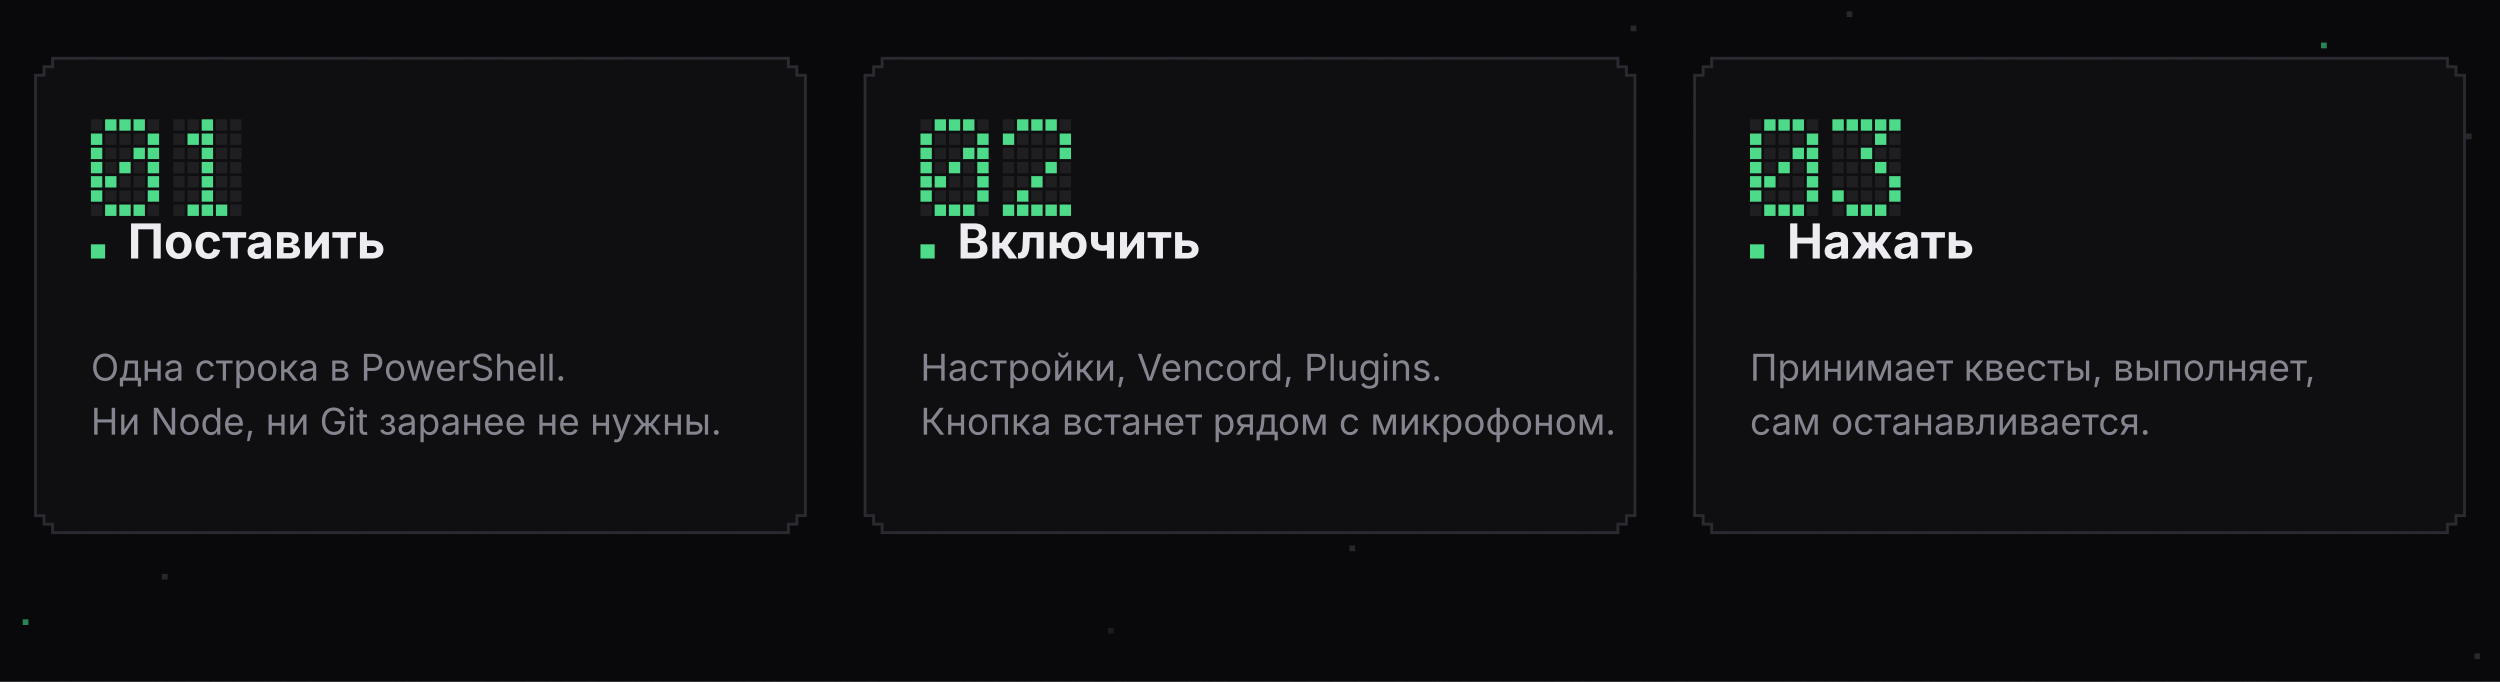
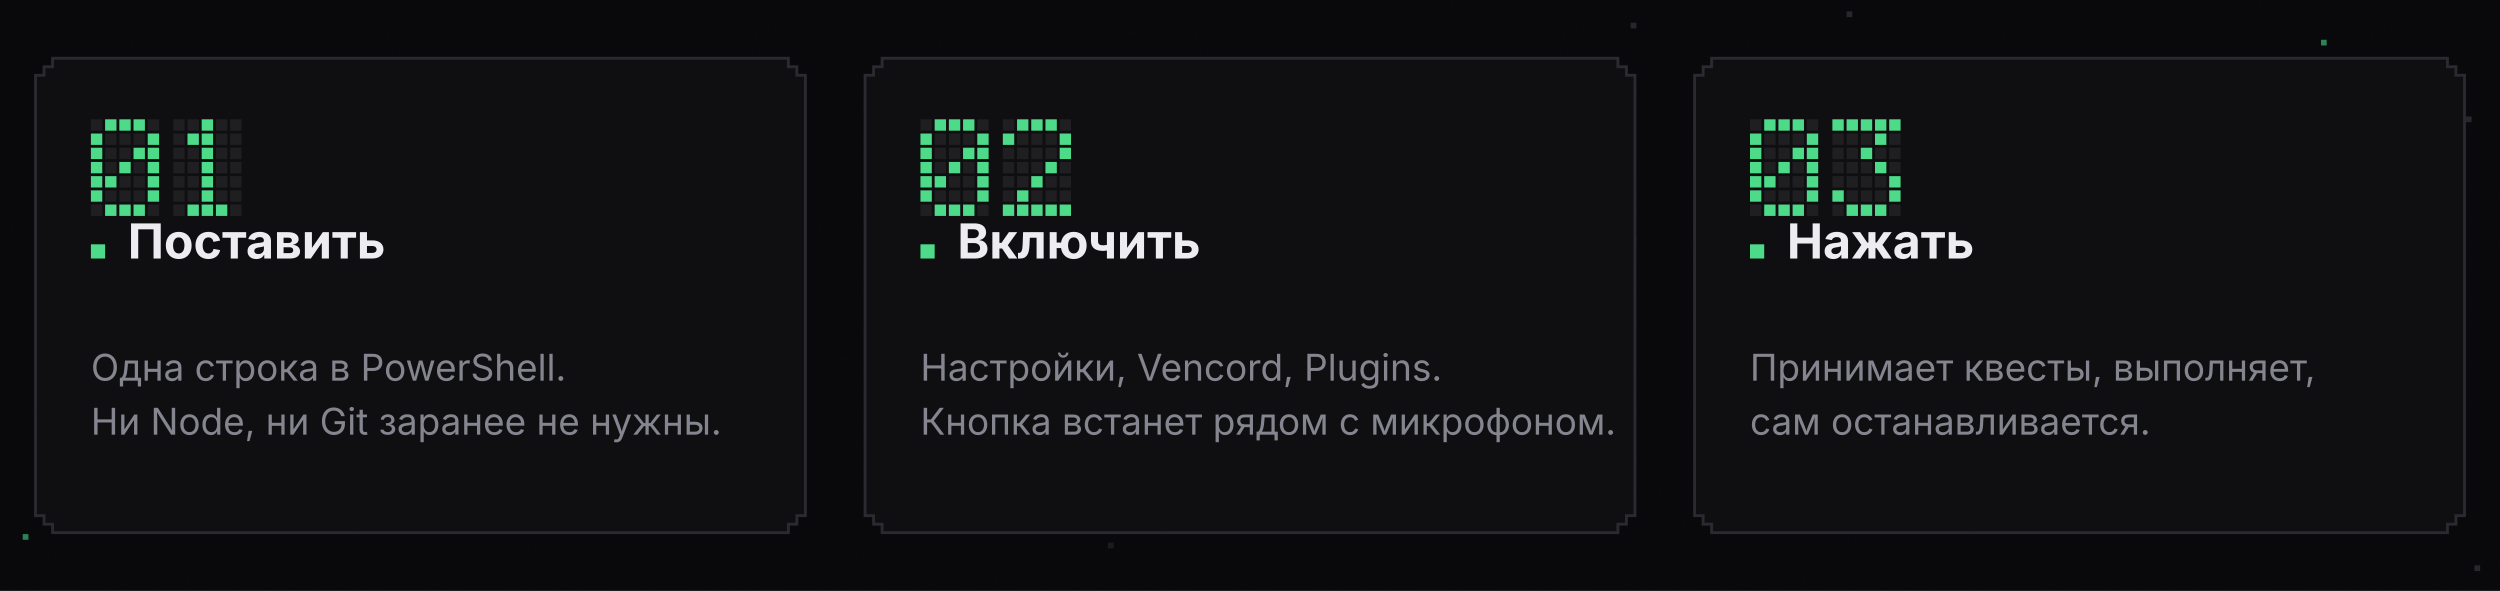
- <svg xmlns="http://www.w3.org/2000/svg" width="880" height="240" viewBox="0 0 880 240" role="img" aria-label="Три шага установки">
+ <svg xmlns="http://www.w3.org/2000/svg" width="880" height="208" viewBox="0 0 880 208" role="img" aria-label="Три шага установки">
  <defs>
    <filter id="grain" x="0" y="0" width="100%" height="100%">
      <feTurbulence type="fractalNoise" baseFrequency="0.9" numOctaves="2" stitchTiles="stitch" />
      <feColorMatrix values="0 0 0 0 1  0 0 0 0 1  0 0 0 0 1  0 0 0 .9 0" />
    </filter>
    <linearGradient id="fade" x1="0" y1="0" x2="1" y2="0">
      <stop offset="0" stop-color="#4ddb8a" stop-opacity="0.9" />
      <stop offset="1" stop-color="#4ddb8a" stop-opacity="0" />
    </linearGradient>
  </defs>
-   <rect width="880" height="240" fill="#09090b" />
+   <rect width="880" height="208" fill="#09090b" />
  <g>
-     <rect x="718" y="149" width="2" height="2" fill="#2f9c63" opacity="0.5" />
-     <rect x="390" y="221" width="2" height="2" fill="#2c2c33" opacity="0.5" />
-     <rect x="257" y="177" width="2" height="2" fill="#2c2c33" opacity="0.5" />
-     <rect x="105" y="24" width="2" height="2" fill="#2f9c63" opacity="0.8" />
-     <rect x="357" y="44" width="2" height="2" fill="#2c2c33" opacity="0.8" />
-     <rect x="360" y="96" width="2" height="2" fill="#2c2c33" opacity="0.8" />
-     <rect x="57" y="202" width="2" height="2" fill="#2c2c33" opacity="0.8" />
-     <rect x="868" y="47" width="2" height="2" fill="#2c2c33" opacity="0.8" />
-     <rect x="523" y="147" width="2" height="2" fill="#2c2c33" opacity="0.8" />
-     <rect x="344" y="81" width="2" height="2" fill="#2c2c33" opacity="0.8" />
-     <rect x="106" y="163" width="2" height="2" fill="#2c2c33" opacity="0.8" />
-     <rect x="826" y="147" width="2" height="2" fill="#2c2c33" opacity="0.5" />
-     <rect x="809" y="131" width="2" height="2" fill="#2c2c33" opacity="0.5" />
-     <rect x="377" y="169" width="2" height="2" fill="#2f9c63" opacity="0.8" />
-     <rect x="574" y="9" width="2" height="2" fill="#2c2c33" opacity="0.8" />
-     <rect x="820" y="91" width="2" height="2" fill="#2f9c63" opacity="0.5" />
-     <rect x="504" y="132" width="2" height="2" fill="#2c2c33" opacity="0.8" />
+     <rect x="718" y="129" width="2" height="2" fill="#2f9c63" opacity="0.5" />
+     <rect x="390" y="191" width="2" height="2" fill="#2c2c33" opacity="0.5" />
+     <rect x="257" y="153" width="2" height="2" fill="#2c2c33" opacity="0.5" />
+     <rect x="105" y="21" width="2" height="2" fill="#2f9c63" opacity="0.8" />
+     <rect x="357" y="39" width="2" height="2" fill="#2c2c33" opacity="0.8" />
+     <rect x="360" y="83" width="2" height="2" fill="#2c2c33" opacity="0.8" />
+     <rect x="57" y="174" width="2" height="2" fill="#2c2c33" opacity="0.8" />
+     <rect x="868" y="41" width="2" height="2" fill="#2c2c33" opacity="0.8" />
+     <rect x="523" y="127" width="2" height="2" fill="#2c2c33" opacity="0.8" />
+     <rect x="344" y="70" width="2" height="2" fill="#2c2c33" opacity="0.8" />
+     <rect x="106" y="141" width="2" height="2" fill="#2c2c33" opacity="0.8" />
+     <rect x="826" y="127" width="2" height="2" fill="#2c2c33" opacity="0.5" />
+     <rect x="809" y="114" width="2" height="2" fill="#2c2c33" opacity="0.5" />
+     <rect x="377" y="146" width="2" height="2" fill="#2f9c63" opacity="0.8" />
+     <rect x="574" y="8" width="2" height="2" fill="#2c2c33" opacity="0.8" />
+     <rect x="820" y="79" width="2" height="2" fill="#2f9c63" opacity="0.5" />
+     <rect x="504" y="115" width="2" height="2" fill="#2c2c33" opacity="0.8" />
    <rect x="650" y="4" width="2" height="2" fill="#2c2c33" opacity="0.8" />
-     <rect x="8" y="218" width="2" height="2" fill="#2f9c63" opacity="0.8" />
-     <rect x="817" y="15" width="2" height="2" fill="#2f9c63" opacity="0.8" />
-     <rect x="739" y="49" width="2" height="2" fill="#2f9c63" opacity="0.8" />
-     <rect x="574" y="96" width="2" height="2" fill="#2c2c33" opacity="0.5" />
-     <rect x="475" y="192" width="2" height="2" fill="#2c2c33" opacity="0.8" />
-     <rect x="400" y="44" width="2" height="2" fill="#2c2c33" opacity="0.5" />
-     <rect x="245" y="167" width="2" height="2" fill="#2f9c63" opacity="0.8" />
-     <rect x="871" y="230" width="2" height="2" fill="#2c2c33" opacity="0.8" />
+     <rect x="8" y="188" width="2" height="2" fill="#2f9c63" opacity="0.8" />
+     <rect x="817" y="14" width="2" height="2" fill="#2f9c63" opacity="0.8" />
+     <rect x="739" y="43" width="2" height="2" fill="#2f9c63" opacity="0.8" />
+     <rect x="574" y="83" width="2" height="2" fill="#2c2c33" opacity="0.5" />
+     <rect x="475" y="166" width="2" height="2" fill="#2c2c33" opacity="0.8" />
+     <rect x="400" y="38" width="2" height="2" fill="#2c2c33" opacity="0.5" />
+     <rect x="245" y="145" width="2" height="2" fill="#2f9c63" opacity="0.8" />
+     <rect x="871" y="199" width="2" height="2" fill="#2c2c33" opacity="0.8" />
  </g>
-   <rect width="880" height="240" filter="url(#grain)" opacity="0.1" style="mix-blend-mode:overlay" />
+   <rect width="880" height="208" filter="url(#grain)" opacity="0.1" style="mix-blend-mode:overlay" />
  <polygon points="12,26 15,26 15,23 18,23 18,20 278,20 278,23 281,23 281,26 284,26 284,182 281,182 281,185 278,185 278,188 18,188 18,185 15,185 15,182 12,182" fill="#2a2a31" />
  <polygon points="13,27 16,27 16,24 19,24 19,21 277,21 277,24 280,24 280,27 283,27 283,181 280,181 280,184 277,184 277,187 19,187 19,184 16,184 16,181 13,181" fill="#0f0f12" />
  <rect x="32" y="42" width="4" height="4" fill="rgba(255,255,255,.07)" />
  <rect x="37" y="42" width="4" height="4" fill="#4ddb8a" />
  <rect x="42" y="42" width="4" height="4" fill="#4ddb8a" />
  <rect x="47" y="42" width="4" height="4" fill="#4ddb8a" />
  <rect x="52" y="42" width="4" height="4" fill="rgba(255,255,255,.07)" />
  <rect x="32" y="47" width="4" height="4" fill="#4ddb8a" />
  <rect x="37" y="47" width="4" height="4" fill="rgba(255,255,255,.07)" />
  <rect x="42" y="47" width="4" height="4" fill="rgba(255,255,255,.07)" />
  <rect x="47" y="47" width="4" height="4" fill="rgba(255,255,255,.07)" />
  <rect x="52" y="47" width="4" height="4" fill="#4ddb8a" />
  <rect x="32" y="52" width="4" height="4" fill="#4ddb8a" />
  <rect x="37" y="52" width="4" height="4" fill="rgba(255,255,255,.07)" />
  <rect x="42" y="52" width="4" height="4" fill="rgba(255,255,255,.07)" />
  <rect x="47" y="52" width="4" height="4" fill="#4ddb8a" />
  <rect x="52" y="52" width="4" height="4" fill="#4ddb8a" />
  <rect x="32" y="57" width="4" height="4" fill="#4ddb8a" />
  <rect x="37" y="57" width="4" height="4" fill="rgba(255,255,255,.07)" />
  <rect x="42" y="57" width="4" height="4" fill="#4ddb8a" />
  <rect x="47" y="57" width="4" height="4" fill="rgba(255,255,255,.07)" />
  <rect x="52" y="57" width="4" height="4" fill="#4ddb8a" />
  <rect x="32" y="62" width="4" height="4" fill="#4ddb8a" />
  <rect x="37" y="62" width="4" height="4" fill="#4ddb8a" />
  <rect x="42" y="62" width="4" height="4" fill="rgba(255,255,255,.07)" />
  <rect x="47" y="62" width="4" height="4" fill="rgba(255,255,255,.07)" />
  <rect x="52" y="62" width="4" height="4" fill="#4ddb8a" />
  <rect x="32" y="67" width="4" height="4" fill="#4ddb8a" />
  <rect x="37" y="67" width="4" height="4" fill="rgba(255,255,255,.07)" />
  <rect x="42" y="67" width="4" height="4" fill="rgba(255,255,255,.07)" />
  <rect x="47" y="67" width="4" height="4" fill="rgba(255,255,255,.07)" />
  <rect x="52" y="67" width="4" height="4" fill="#4ddb8a" />
  <rect x="32" y="72" width="4" height="4" fill="rgba(255,255,255,.07)" />
  <rect x="37" y="72" width="4" height="4" fill="#4ddb8a" />
  <rect x="42" y="72" width="4" height="4" fill="#4ddb8a" />
  <rect x="47" y="72" width="4" height="4" fill="#4ddb8a" />
  <rect x="52" y="72" width="4" height="4" fill="rgba(255,255,255,.07)" />
  <rect x="61" y="42" width="4" height="4" fill="rgba(255,255,255,.07)" />
  <rect x="66" y="42" width="4" height="4" fill="rgba(255,255,255,.07)" />
  <rect x="71" y="42" width="4" height="4" fill="#4ddb8a" />
  <rect x="76" y="42" width="4" height="4" fill="rgba(255,255,255,.07)" />
  <rect x="81" y="42" width="4" height="4" fill="rgba(255,255,255,.07)" />
  <rect x="61" y="47" width="4" height="4" fill="rgba(255,255,255,.07)" />
  <rect x="66" y="47" width="4" height="4" fill="#4ddb8a" />
  <rect x="71" y="47" width="4" height="4" fill="#4ddb8a" />
  <rect x="76" y="47" width="4" height="4" fill="rgba(255,255,255,.07)" />
  <rect x="81" y="47" width="4" height="4" fill="rgba(255,255,255,.07)" />
  <rect x="61" y="52" width="4" height="4" fill="rgba(255,255,255,.07)" />
  <rect x="66" y="52" width="4" height="4" fill="rgba(255,255,255,.07)" />
  <rect x="71" y="52" width="4" height="4" fill="#4ddb8a" />
  <rect x="76" y="52" width="4" height="4" fill="rgba(255,255,255,.07)" />
  <rect x="81" y="52" width="4" height="4" fill="rgba(255,255,255,.07)" />
  <rect x="61" y="57" width="4" height="4" fill="rgba(255,255,255,.07)" />
  <rect x="66" y="57" width="4" height="4" fill="rgba(255,255,255,.07)" />
  <rect x="71" y="57" width="4" height="4" fill="#4ddb8a" />
  <rect x="76" y="57" width="4" height="4" fill="rgba(255,255,255,.07)" />
  <rect x="81" y="57" width="4" height="4" fill="rgba(255,255,255,.07)" />
  <rect x="61" y="62" width="4" height="4" fill="rgba(255,255,255,.07)" />
  <rect x="66" y="62" width="4" height="4" fill="rgba(255,255,255,.07)" />
  <rect x="71" y="62" width="4" height="4" fill="#4ddb8a" />
  <rect x="76" y="62" width="4" height="4" fill="rgba(255,255,255,.07)" />
  <rect x="81" y="62" width="4" height="4" fill="rgba(255,255,255,.07)" />
  <rect x="61" y="67" width="4" height="4" fill="rgba(255,255,255,.07)" />
  <rect x="66" y="67" width="4" height="4" fill="rgba(255,255,255,.07)" />
  <rect x="71" y="67" width="4" height="4" fill="#4ddb8a" />
  <rect x="76" y="67" width="4" height="4" fill="rgba(255,255,255,.07)" />
  <rect x="81" y="67" width="4" height="4" fill="rgba(255,255,255,.07)" />
  <rect x="61" y="72" width="4" height="4" fill="rgba(255,255,255,.07)" />
  <rect x="66" y="72" width="4" height="4" fill="#4ddb8a" />
  <rect x="71" y="72" width="4" height="4" fill="#4ddb8a" />
  <rect x="76" y="72" width="4" height="4" fill="#4ddb8a" />
  <rect x="81" y="72" width="4" height="4" fill="rgba(255,255,255,.07)" />
  <rect x="32" y="86" width="5" height="5" fill="#4ddb8a" />
  <text x="45" y="91" font-family="Inter, 'Segoe UI', system-ui, sans-serif" font-size="17" font-weight="700" fill="#ececf1">Поставить</text>
  <text x="32" y="134" font-family="Inter, 'Segoe UI', system-ui, sans-serif" font-size="13" fill="#85858f">Одна строка в PowerShell.</text>
  <text x="32" y="153" font-family="Inter, 'Segoe UI', system-ui, sans-serif" font-size="13" fill="#85858f">Ни Node, ни Git заранее не нужны.</text>
  <polygon points="304,26 307,26 307,23 310,23 310,20 570,20 570,23 573,23 573,26 576,26 576,182 573,182 573,185 570,185 570,188 310,188 310,185 307,185 307,182 304,182" fill="#2a2a31" />
  <polygon points="305,27 308,27 308,24 311,24 311,21 569,21 569,24 572,24 572,27 575,27 575,181 572,181 572,184 569,184 569,187 311,187 311,184 308,184 308,181 305,181" fill="#0f0f12" />
  <rect x="324" y="42" width="4" height="4" fill="rgba(255,255,255,.07)" />
  <rect x="329" y="42" width="4" height="4" fill="#4ddb8a" />
  <rect x="334" y="42" width="4" height="4" fill="#4ddb8a" />
  <rect x="339" y="42" width="4" height="4" fill="#4ddb8a" />
  <rect x="344" y="42" width="4" height="4" fill="rgba(255,255,255,.07)" />
  <rect x="324" y="47" width="4" height="4" fill="#4ddb8a" />
  <rect x="329" y="47" width="4" height="4" fill="rgba(255,255,255,.07)" />
  <rect x="334" y="47" width="4" height="4" fill="rgba(255,255,255,.07)" />
  <rect x="339" y="47" width="4" height="4" fill="rgba(255,255,255,.07)" />
  <rect x="344" y="47" width="4" height="4" fill="#4ddb8a" />
  <rect x="324" y="52" width="4" height="4" fill="#4ddb8a" />
  <rect x="329" y="52" width="4" height="4" fill="rgba(255,255,255,.07)" />
  <rect x="334" y="52" width="4" height="4" fill="rgba(255,255,255,.07)" />
  <rect x="339" y="52" width="4" height="4" fill="#4ddb8a" />
  <rect x="344" y="52" width="4" height="4" fill="#4ddb8a" />
  <rect x="324" y="57" width="4" height="4" fill="#4ddb8a" />
  <rect x="329" y="57" width="4" height="4" fill="rgba(255,255,255,.07)" />
  <rect x="334" y="57" width="4" height="4" fill="#4ddb8a" />
  <rect x="339" y="57" width="4" height="4" fill="rgba(255,255,255,.07)" />
  <rect x="344" y="57" width="4" height="4" fill="#4ddb8a" />
  <rect x="324" y="62" width="4" height="4" fill="#4ddb8a" />
  <rect x="329" y="62" width="4" height="4" fill="#4ddb8a" />
  <rect x="334" y="62" width="4" height="4" fill="rgba(255,255,255,.07)" />
  <rect x="339" y="62" width="4" height="4" fill="rgba(255,255,255,.07)" />
  <rect x="344" y="62" width="4" height="4" fill="#4ddb8a" />
  <rect x="324" y="67" width="4" height="4" fill="#4ddb8a" />
  <rect x="329" y="67" width="4" height="4" fill="rgba(255,255,255,.07)" />
  <rect x="334" y="67" width="4" height="4" fill="rgba(255,255,255,.07)" />
  <rect x="339" y="67" width="4" height="4" fill="rgba(255,255,255,.07)" />
  <rect x="344" y="67" width="4" height="4" fill="#4ddb8a" />
  <rect x="324" y="72" width="4" height="4" fill="rgba(255,255,255,.07)" />
  <rect x="329" y="72" width="4" height="4" fill="#4ddb8a" />
  <rect x="334" y="72" width="4" height="4" fill="#4ddb8a" />
  <rect x="339" y="72" width="4" height="4" fill="#4ddb8a" />
  <rect x="344" y="72" width="4" height="4" fill="rgba(255,255,255,.07)" />
  <rect x="353" y="42" width="4" height="4" fill="rgba(255,255,255,.07)" />
  <rect x="358" y="42" width="4" height="4" fill="#4ddb8a" />
  <rect x="363" y="42" width="4" height="4" fill="#4ddb8a" />
  <rect x="368" y="42" width="4" height="4" fill="#4ddb8a" />
  <rect x="373" y="42" width="4" height="4" fill="rgba(255,255,255,.07)" />
  <rect x="353" y="47" width="4" height="4" fill="#4ddb8a" />
  <rect x="358" y="47" width="4" height="4" fill="rgba(255,255,255,.07)" />
  <rect x="363" y="47" width="4" height="4" fill="rgba(255,255,255,.07)" />
  <rect x="368" y="47" width="4" height="4" fill="rgba(255,255,255,.07)" />
  <rect x="373" y="47" width="4" height="4" fill="#4ddb8a" />
  <rect x="353" y="52" width="4" height="4" fill="rgba(255,255,255,.07)" />
  <rect x="358" y="52" width="4" height="4" fill="rgba(255,255,255,.07)" />
  <rect x="363" y="52" width="4" height="4" fill="rgba(255,255,255,.07)" />
  <rect x="368" y="52" width="4" height="4" fill="rgba(255,255,255,.07)" />
  <rect x="373" y="52" width="4" height="4" fill="#4ddb8a" />
  <rect x="353" y="57" width="4" height="4" fill="rgba(255,255,255,.07)" />
  <rect x="358" y="57" width="4" height="4" fill="rgba(255,255,255,.07)" />
  <rect x="363" y="57" width="4" height="4" fill="rgba(255,255,255,.07)" />
  <rect x="368" y="57" width="4" height="4" fill="#4ddb8a" />
  <rect x="373" y="57" width="4" height="4" fill="rgba(255,255,255,.07)" />
  <rect x="353" y="62" width="4" height="4" fill="rgba(255,255,255,.07)" />
  <rect x="358" y="62" width="4" height="4" fill="rgba(255,255,255,.07)" />
  <rect x="363" y="62" width="4" height="4" fill="#4ddb8a" />
  <rect x="368" y="62" width="4" height="4" fill="rgba(255,255,255,.07)" />
  <rect x="373" y="62" width="4" height="4" fill="rgba(255,255,255,.07)" />
  <rect x="353" y="67" width="4" height="4" fill="rgba(255,255,255,.07)" />
  <rect x="358" y="67" width="4" height="4" fill="#4ddb8a" />
  <rect x="363" y="67" width="4" height="4" fill="rgba(255,255,255,.07)" />
  <rect x="368" y="67" width="4" height="4" fill="rgba(255,255,255,.07)" />
  <rect x="373" y="67" width="4" height="4" fill="rgba(255,255,255,.07)" />
  <rect x="353" y="72" width="4" height="4" fill="#4ddb8a" />
  <rect x="358" y="72" width="4" height="4" fill="#4ddb8a" />
  <rect x="363" y="72" width="4" height="4" fill="#4ddb8a" />
  <rect x="368" y="72" width="4" height="4" fill="#4ddb8a" />
  <rect x="373" y="72" width="4" height="4" fill="#4ddb8a" />
  <rect x="324" y="86" width="5" height="5" fill="#4ddb8a" />
  <text x="337" y="91" font-family="Inter, 'Segoe UI', system-ui, sans-serif" font-size="17" font-weight="700" fill="#ececf1">Включить</text>
  <text x="324" y="134" font-family="Inter, 'Segoe UI', system-ui, sans-serif" font-size="13" fill="#85858f">Настройки, Vencord, Plugins.</text>
  <text x="324" y="153" font-family="Inter, 'Segoe UI', system-ui, sans-serif" font-size="13" fill="#85858f">Кнопка встанет рядом с микрофоном.</text>
  <polygon points="596,26 599,26 599,23 602,23 602,20 862,20 862,23 865,23 865,26 868,26 868,182 865,182 865,185 862,185 862,188 602,188 602,185 599,185 599,182 596,182" fill="#2a2a31" />
  <polygon points="597,27 600,27 600,24 603,24 603,21 861,21 861,24 864,24 864,27 867,27 867,181 864,181 864,184 861,184 861,187 603,187 603,184 600,184 600,181 597,181" fill="#0f0f12" />
  <rect x="616" y="42" width="4" height="4" fill="rgba(255,255,255,.07)" />
  <rect x="621" y="42" width="4" height="4" fill="#4ddb8a" />
  <rect x="626" y="42" width="4" height="4" fill="#4ddb8a" />
  <rect x="631" y="42" width="4" height="4" fill="#4ddb8a" />
  <rect x="636" y="42" width="4" height="4" fill="rgba(255,255,255,.07)" />
  <rect x="616" y="47" width="4" height="4" fill="#4ddb8a" />
  <rect x="621" y="47" width="4" height="4" fill="rgba(255,255,255,.07)" />
  <rect x="626" y="47" width="4" height="4" fill="rgba(255,255,255,.07)" />
  <rect x="631" y="47" width="4" height="4" fill="rgba(255,255,255,.07)" />
  <rect x="636" y="47" width="4" height="4" fill="#4ddb8a" />
  <rect x="616" y="52" width="4" height="4" fill="#4ddb8a" />
  <rect x="621" y="52" width="4" height="4" fill="rgba(255,255,255,.07)" />
  <rect x="626" y="52" width="4" height="4" fill="rgba(255,255,255,.07)" />
  <rect x="631" y="52" width="4" height="4" fill="#4ddb8a" />
  <rect x="636" y="52" width="4" height="4" fill="#4ddb8a" />
  <rect x="616" y="57" width="4" height="4" fill="#4ddb8a" />
  <rect x="621" y="57" width="4" height="4" fill="rgba(255,255,255,.07)" />
  <rect x="626" y="57" width="4" height="4" fill="#4ddb8a" />
  <rect x="631" y="57" width="4" height="4" fill="rgba(255,255,255,.07)" />
  <rect x="636" y="57" width="4" height="4" fill="#4ddb8a" />
  <rect x="616" y="62" width="4" height="4" fill="#4ddb8a" />
  <rect x="621" y="62" width="4" height="4" fill="#4ddb8a" />
  <rect x="626" y="62" width="4" height="4" fill="rgba(255,255,255,.07)" />
  <rect x="631" y="62" width="4" height="4" fill="rgba(255,255,255,.07)" />
  <rect x="636" y="62" width="4" height="4" fill="#4ddb8a" />
  <rect x="616" y="67" width="4" height="4" fill="#4ddb8a" />
  <rect x="621" y="67" width="4" height="4" fill="rgba(255,255,255,.07)" />
  <rect x="626" y="67" width="4" height="4" fill="rgba(255,255,255,.07)" />
  <rect x="631" y="67" width="4" height="4" fill="rgba(255,255,255,.07)" />
  <rect x="636" y="67" width="4" height="4" fill="#4ddb8a" />
  <rect x="616" y="72" width="4" height="4" fill="rgba(255,255,255,.07)" />
  <rect x="621" y="72" width="4" height="4" fill="#4ddb8a" />
  <rect x="626" y="72" width="4" height="4" fill="#4ddb8a" />
  <rect x="631" y="72" width="4" height="4" fill="#4ddb8a" />
  <rect x="636" y="72" width="4" height="4" fill="rgba(255,255,255,.07)" />
  <rect x="645" y="42" width="4" height="4" fill="#4ddb8a" />
  <rect x="650" y="42" width="4" height="4" fill="#4ddb8a" />
  <rect x="655" y="42" width="4" height="4" fill="#4ddb8a" />
  <rect x="660" y="42" width="4" height="4" fill="#4ddb8a" />
  <rect x="665" y="42" width="4" height="4" fill="#4ddb8a" />
  <rect x="645" y="47" width="4" height="4" fill="rgba(255,255,255,.07)" />
  <rect x="650" y="47" width="4" height="4" fill="rgba(255,255,255,.07)" />
  <rect x="655" y="47" width="4" height="4" fill="rgba(255,255,255,.07)" />
  <rect x="660" y="47" width="4" height="4" fill="#4ddb8a" />
  <rect x="665" y="47" width="4" height="4" fill="rgba(255,255,255,.07)" />
  <rect x="645" y="52" width="4" height="4" fill="rgba(255,255,255,.07)" />
  <rect x="650" y="52" width="4" height="4" fill="rgba(255,255,255,.07)" />
  <rect x="655" y="52" width="4" height="4" fill="#4ddb8a" />
  <rect x="660" y="52" width="4" height="4" fill="rgba(255,255,255,.07)" />
  <rect x="665" y="52" width="4" height="4" fill="rgba(255,255,255,.07)" />
  <rect x="645" y="57" width="4" height="4" fill="rgba(255,255,255,.07)" />
  <rect x="650" y="57" width="4" height="4" fill="rgba(255,255,255,.07)" />
  <rect x="655" y="57" width="4" height="4" fill="rgba(255,255,255,.07)" />
  <rect x="660" y="57" width="4" height="4" fill="#4ddb8a" />
  <rect x="665" y="57" width="4" height="4" fill="rgba(255,255,255,.07)" />
  <rect x="645" y="62" width="4" height="4" fill="rgba(255,255,255,.07)" />
  <rect x="650" y="62" width="4" height="4" fill="rgba(255,255,255,.07)" />
  <rect x="655" y="62" width="4" height="4" fill="rgba(255,255,255,.07)" />
  <rect x="660" y="62" width="4" height="4" fill="rgba(255,255,255,.07)" />
  <rect x="665" y="62" width="4" height="4" fill="#4ddb8a" />
  <rect x="645" y="67" width="4" height="4" fill="#4ddb8a" />
  <rect x="650" y="67" width="4" height="4" fill="rgba(255,255,255,.07)" />
  <rect x="655" y="67" width="4" height="4" fill="rgba(255,255,255,.07)" />
  <rect x="660" y="67" width="4" height="4" fill="rgba(255,255,255,.07)" />
  <rect x="665" y="67" width="4" height="4" fill="#4ddb8a" />
  <rect x="645" y="72" width="4" height="4" fill="rgba(255,255,255,.07)" />
  <rect x="650" y="72" width="4" height="4" fill="#4ddb8a" />
  <rect x="655" y="72" width="4" height="4" fill="#4ddb8a" />
  <rect x="660" y="72" width="4" height="4" fill="#4ddb8a" />
  <rect x="665" y="72" width="4" height="4" fill="rgba(255,255,255,.07)" />
  <rect x="616" y="86" width="5" height="5" fill="#4ddb8a" />
  <text x="629" y="91" font-family="Inter, 'Segoe UI', system-ui, sans-serif" font-size="17" font-weight="700" fill="#ececf1">Нажать</text>
  <text x="616" y="134" font-family="Inter, 'Segoe UI', system-ui, sans-serif" font-size="13" fill="#85858f">Принимает квесты, выполняет,</text>
  <text x="616" y="153" font-family="Inter, 'Segoe UI', system-ui, sans-serif" font-size="13" fill="#85858f">сам останавливается.</text>
</svg>
